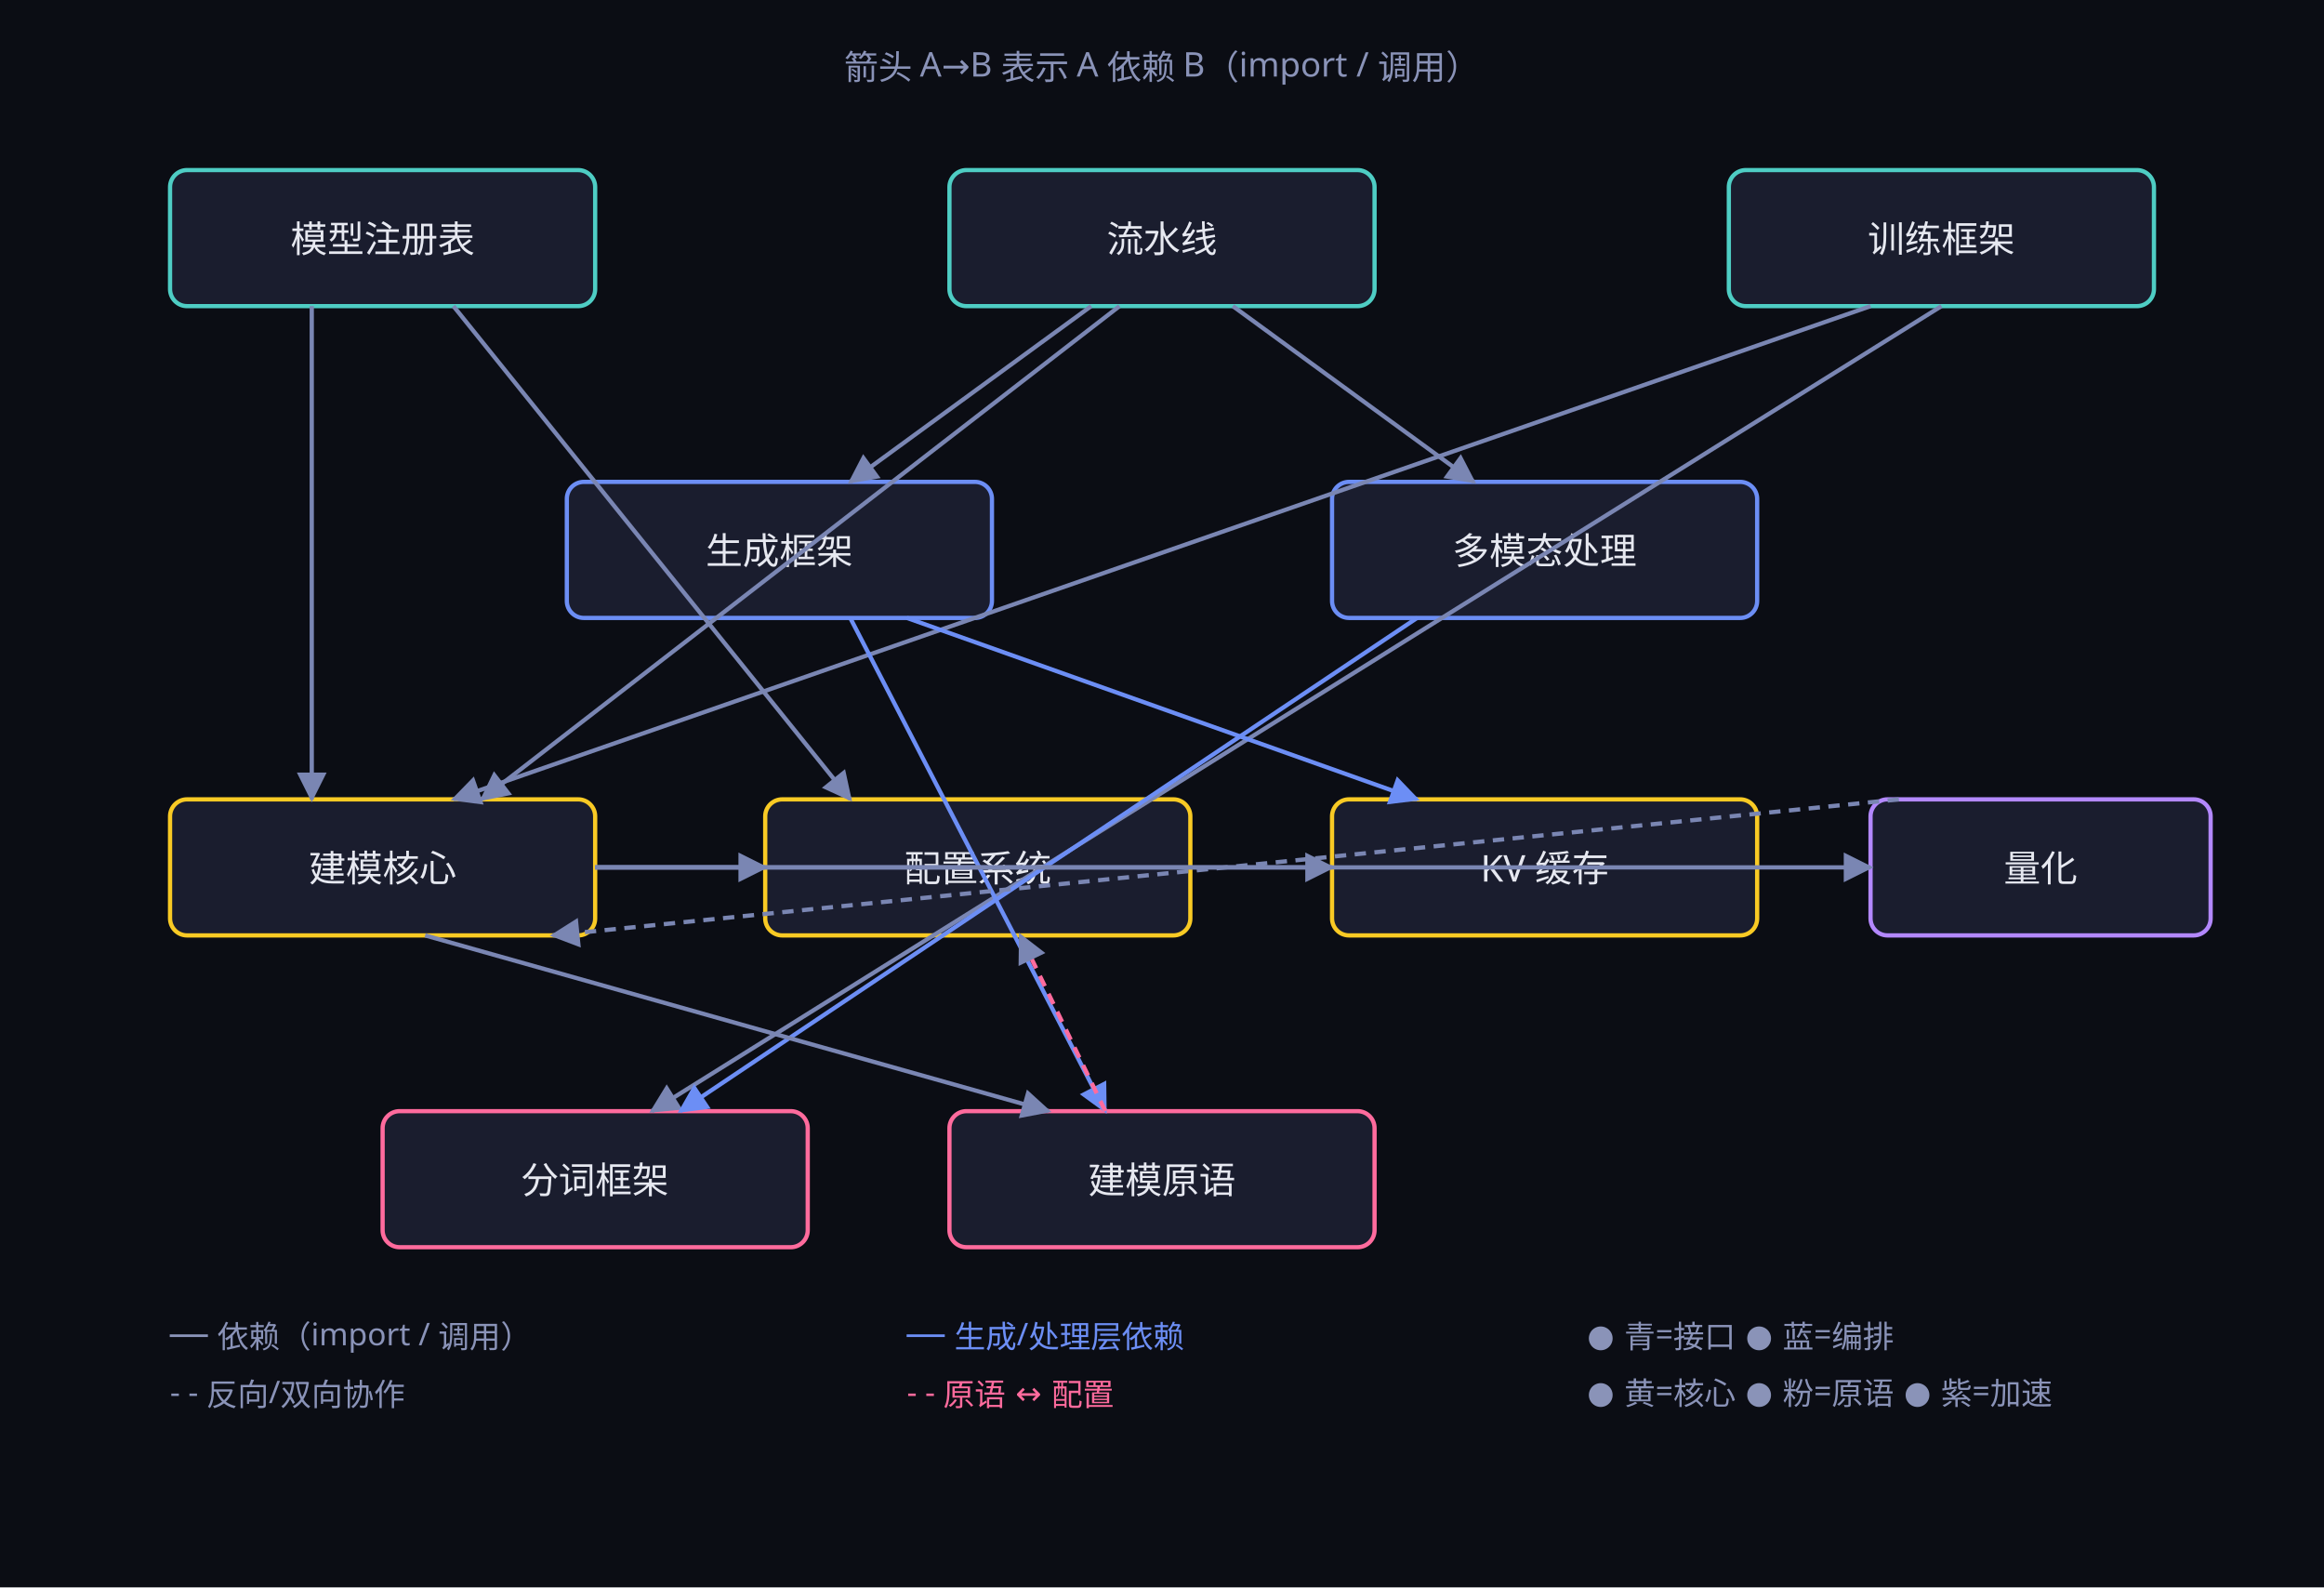
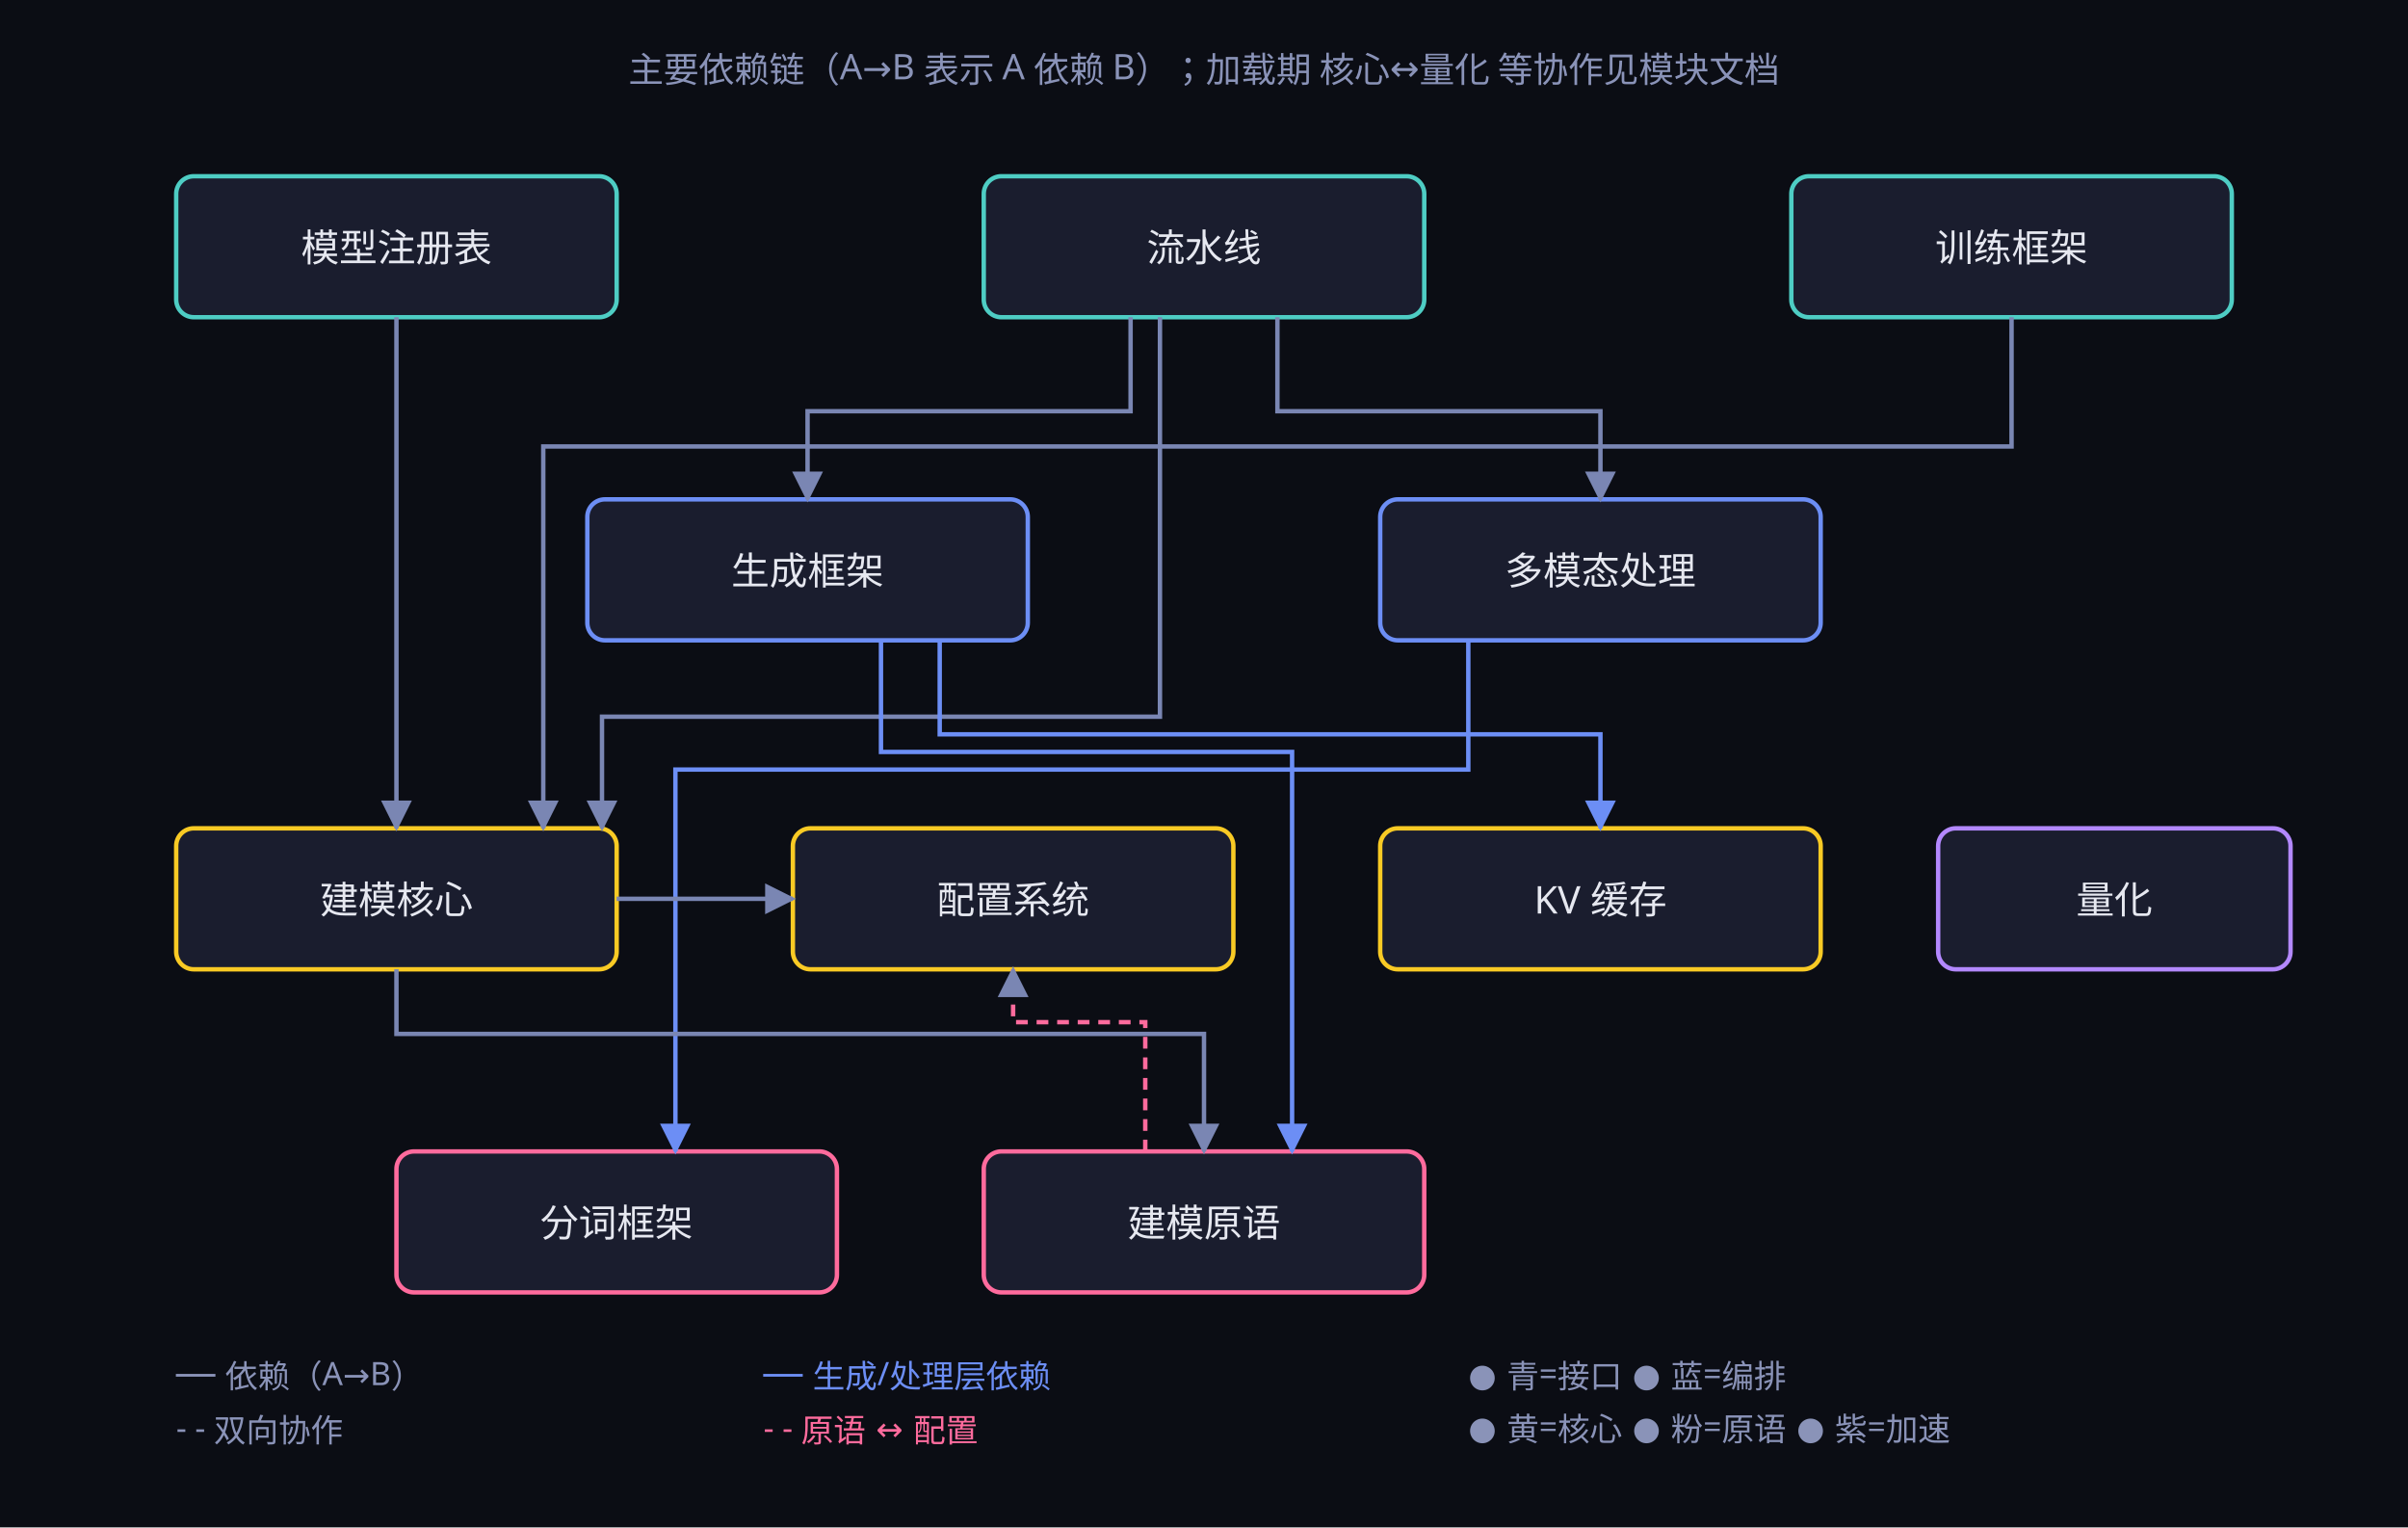
- <svg xmlns="http://www.w3.org/2000/svg" width="820" height="560" viewBox="0 0 820 560" font-family="system-ui, sans-serif">
+ <svg xmlns="http://www.w3.org/2000/svg" width="820" height="520" viewBox="0 0 820 520" font-family="system-ui, sans-serif">
  <defs>
    <marker id="arrow" viewBox="0 0 10 10" refX="9" refY="5" markerWidth="7" markerHeight="7" orient="auto">
      <path d="M0,0 L10,5 L0,10 z" fill="#7a86b3" />
    </marker>
    <marker id="arrowb" viewBox="0 0 10 10" refX="9" refY="5" markerWidth="7" markerHeight="7" orient="auto">
      <path d="M0,0 L10,5 L0,10 z" fill="#6c8ef5" />
    </marker>
  </defs>
-   <rect x="0" y="0" width="820" height="560" fill="#0b0d14" />
-   <text x="410" y="28" fill="#8a93b8" font-size="12" text-anchor="middle">箭头 A→B 表示 A 依赖 B（import / 调用）</text>
+   <rect x="0" y="0" width="820" height="520" fill="#0b0d14" />
+   <text x="410" y="28" fill="#8a93b8" font-size="12" text-anchor="middle">主要依赖链（A→B 表示 A 依赖 B）；加载期 核心↔量化 等协作见模块文档</text>
  <g font-size="13" fill="#e6e8f0" text-anchor="middle">
    <rect x="60" y="60" width="150" height="48" rx="6" fill="#1a1d2e" stroke="#4ecdc4" stroke-width="1.5" />
    <text x="135" y="89">模型注册表</text>
    <rect x="335" y="60" width="150" height="48" rx="6" fill="#1a1d2e" stroke="#4ecdc4" stroke-width="1.5" />
    <text x="410" y="89">流水线</text>
    <rect x="610" y="60" width="150" height="48" rx="6" fill="#1a1d2e" stroke="#4ecdc4" stroke-width="1.5" />
    <text x="685" y="89">训练框架</text>
  </g>
  <g font-size="13" fill="#e6e8f0" text-anchor="middle">
    <rect x="200" y="170" width="150" height="48" rx="6" fill="#1a1d2e" stroke="#6c8ef5" stroke-width="1.5" />
    <text x="275" y="199">生成框架</text>
    <rect x="470" y="170" width="150" height="48" rx="6" fill="#1a1d2e" stroke="#6c8ef5" stroke-width="1.5" />
    <text x="545" y="199">多模态处理</text>
  </g>
  <g font-size="13" fill="#e6e8f0" text-anchor="middle">
    <rect x="60" y="282" width="150" height="48" rx="6" fill="#1a1d2e" stroke="#f9ca24" stroke-width="1.5" />
    <text x="135" y="311">建模核心</text>
    <rect x="270" y="282" width="150" height="48" rx="6" fill="#1a1d2e" stroke="#f9ca24" stroke-width="1.5" />
    <text x="345" y="311">配置系统</text>
    <rect x="470" y="282" width="150" height="48" rx="6" fill="#1a1d2e" stroke="#f9ca24" stroke-width="1.5" />
    <text x="545" y="311">KV 缓存</text>
    <rect x="660" y="282" width="120" height="48" rx="6" fill="#1a1d2e" stroke="#b388ff" stroke-width="1.5" />
    <text x="720" y="311">量化</text>
  </g>
  <g font-size="13" fill="#e6e8f0" text-anchor="middle">
    <rect x="135" y="392" width="150" height="48" rx="6" fill="#1a1d2e" stroke="#ff6b9d" stroke-width="1.5" />
    <text x="210" y="421">分词框架</text>
    <rect x="335" y="392" width="150" height="48" rx="6" fill="#1a1d2e" stroke="#ff6b9d" stroke-width="1.5" />
    <text x="410" y="421">建模原语</text>
  </g>
-   <path d="M110 108 L110 282" stroke="#7a86b3" stroke-width="1.5" marker-end="url(#arrow)" fill="none" />
-   <path d="M160 108 L300 282" stroke="#7a86b3" stroke-width="1.5" marker-end="url(#arrow)" fill="none" />
-   <path d="M385 108 L300 170" stroke="#7a86b3" stroke-width="1.5" marker-end="url(#arrow)" fill="none" />
-   <path d="M435 108 L520 170" stroke="#7a86b3" stroke-width="1.5" marker-end="url(#arrow)" fill="none" />
-   <path d="M395 108 L170 282" stroke="#7a86b3" stroke-width="1.5" marker-end="url(#arrow)" fill="none" />
-   <path d="M660 108 L160 282" stroke="#7a86b3" stroke-width="1.5" marker-end="url(#arrow)" fill="none" />
-   <path d="M685 108 L230 392" stroke="#7a86b3" stroke-width="1.5" marker-end="url(#arrow)" fill="none" />
-   <path d="M320 218 L500 282" stroke="#6c8ef5" stroke-width="1.5" marker-end="url(#arrowb)" fill="none" />
-   <path d="M300 218 L390 392" stroke="#6c8ef5" stroke-width="1.5" marker-end="url(#arrowb)" fill="none" />
-   <path d="M500 218 L240 392" stroke="#6c8ef5" stroke-width="1.5" marker-end="url(#arrowb)" fill="none" />
+   <path d="M135 108 L135 282" stroke="#7a86b3" stroke-width="1.5" marker-end="url(#arrow)" fill="none" />
+   <path d="M385 108 L385 140 L275 140 L275 170" stroke="#7a86b3" stroke-width="1.5" marker-end="url(#arrow)" fill="none" />
+   <path d="M435 108 L435 140 L545 140 L545 170" stroke="#7a86b3" stroke-width="1.5" marker-end="url(#arrow)" fill="none" />
+   <path d="M685 108 L685 152 L185 152 L185 282" stroke="#7a86b3" stroke-width="1.5" marker-end="url(#arrow)" fill="none" />
+   <path d="M395 108 L395 244 L205 244 L205 282" stroke="#7a86b3" stroke-width="1.5" marker-end="url(#arrow)" fill="none" />
+   <path d="M320 218 L320 250 L545 250 L545 282" stroke="#6c8ef5" stroke-width="1.5" marker-end="url(#arrowb)" fill="none" />
+   <path d="M500 218 L500 262 L230 262 L230 392" stroke="#6c8ef5" stroke-width="1.5" marker-end="url(#arrowb)" fill="none" />
  <path d="M210 306 L270 306" stroke="#7a86b3" stroke-width="1.5" marker-end="url(#arrow)" fill="none" />
-   <path d="M210 306 L470 306" stroke="#7a86b3" stroke-width="1.5" marker-end="url(#arrow)" fill="none" />
-   <path d="M210 306 L660 306" stroke="#7a86b3" stroke-width="1.5" marker-end="url(#arrow)" fill="none" />
-   <path d="M150 330 L370 392" stroke="#7a86b3" stroke-width="1.5" marker-end="url(#arrow)" fill="none" />
-   <path d="M670 282 L195 330" stroke="#7a86b3" stroke-width="1.5" stroke-dasharray="4 3" marker-end="url(#arrow)" fill="none" />
-   <path d="M390 392 L360 330" stroke="#ff6b9d" stroke-width="1.5" stroke-dasharray="4 3" marker-end="url(#arrow)" fill="none" />
+   <path d="M135 330 L135 352 L410 352 L410 392" stroke="#7a86b3" stroke-width="1.5" marker-end="url(#arrow)" fill="none" />
+   <path d="M300 218 L300 256 L440 256 L440 392" stroke="#6c8ef5" stroke-width="1.5" marker-end="url(#arrowb)" fill="none" />
+   <path d="M390 392 L390 348 L345 348 L345 330" stroke="#ff6b9d" stroke-width="1.5" stroke-dasharray="4 3" marker-end="url(#arrow)" fill="none" />
  <g font-size="11" fill="#8a93b8">
-     <text x="60" y="475">── 依赖（import / 调用）</text>
-     <text x="60" y="495">- - 反向/双向协作</text>
-     <text x="320" y="475" fill="#6c8ef5">── 生成/处理层依赖</text>
-     <text x="320" y="495" fill="#ff6b9d">- - 原语 ↔ 配置</text>
-     <text x="560" y="475">● 青=接口 ● 蓝=编排</text>
-     <text x="560" y="495">● 黄=核心 ● 粉=原语 ● 紫=加速</text>
+     <text x="60" y="472">── 依赖（A→B）</text>
+     <text x="60" y="490">- - 双向协作</text>
+     <text x="260" y="472" fill="#6c8ef5">── 生成/处理层依赖</text>
+     <text x="260" y="490" fill="#ff6b9d">- - 原语 ↔ 配置</text>
+     <text x="500" y="472">● 青=接口 ● 蓝=编排</text>
+     <text x="500" y="490">● 黄=核心 ● 粉=原语 ● 紫=加速</text>
  </g>
</svg>
